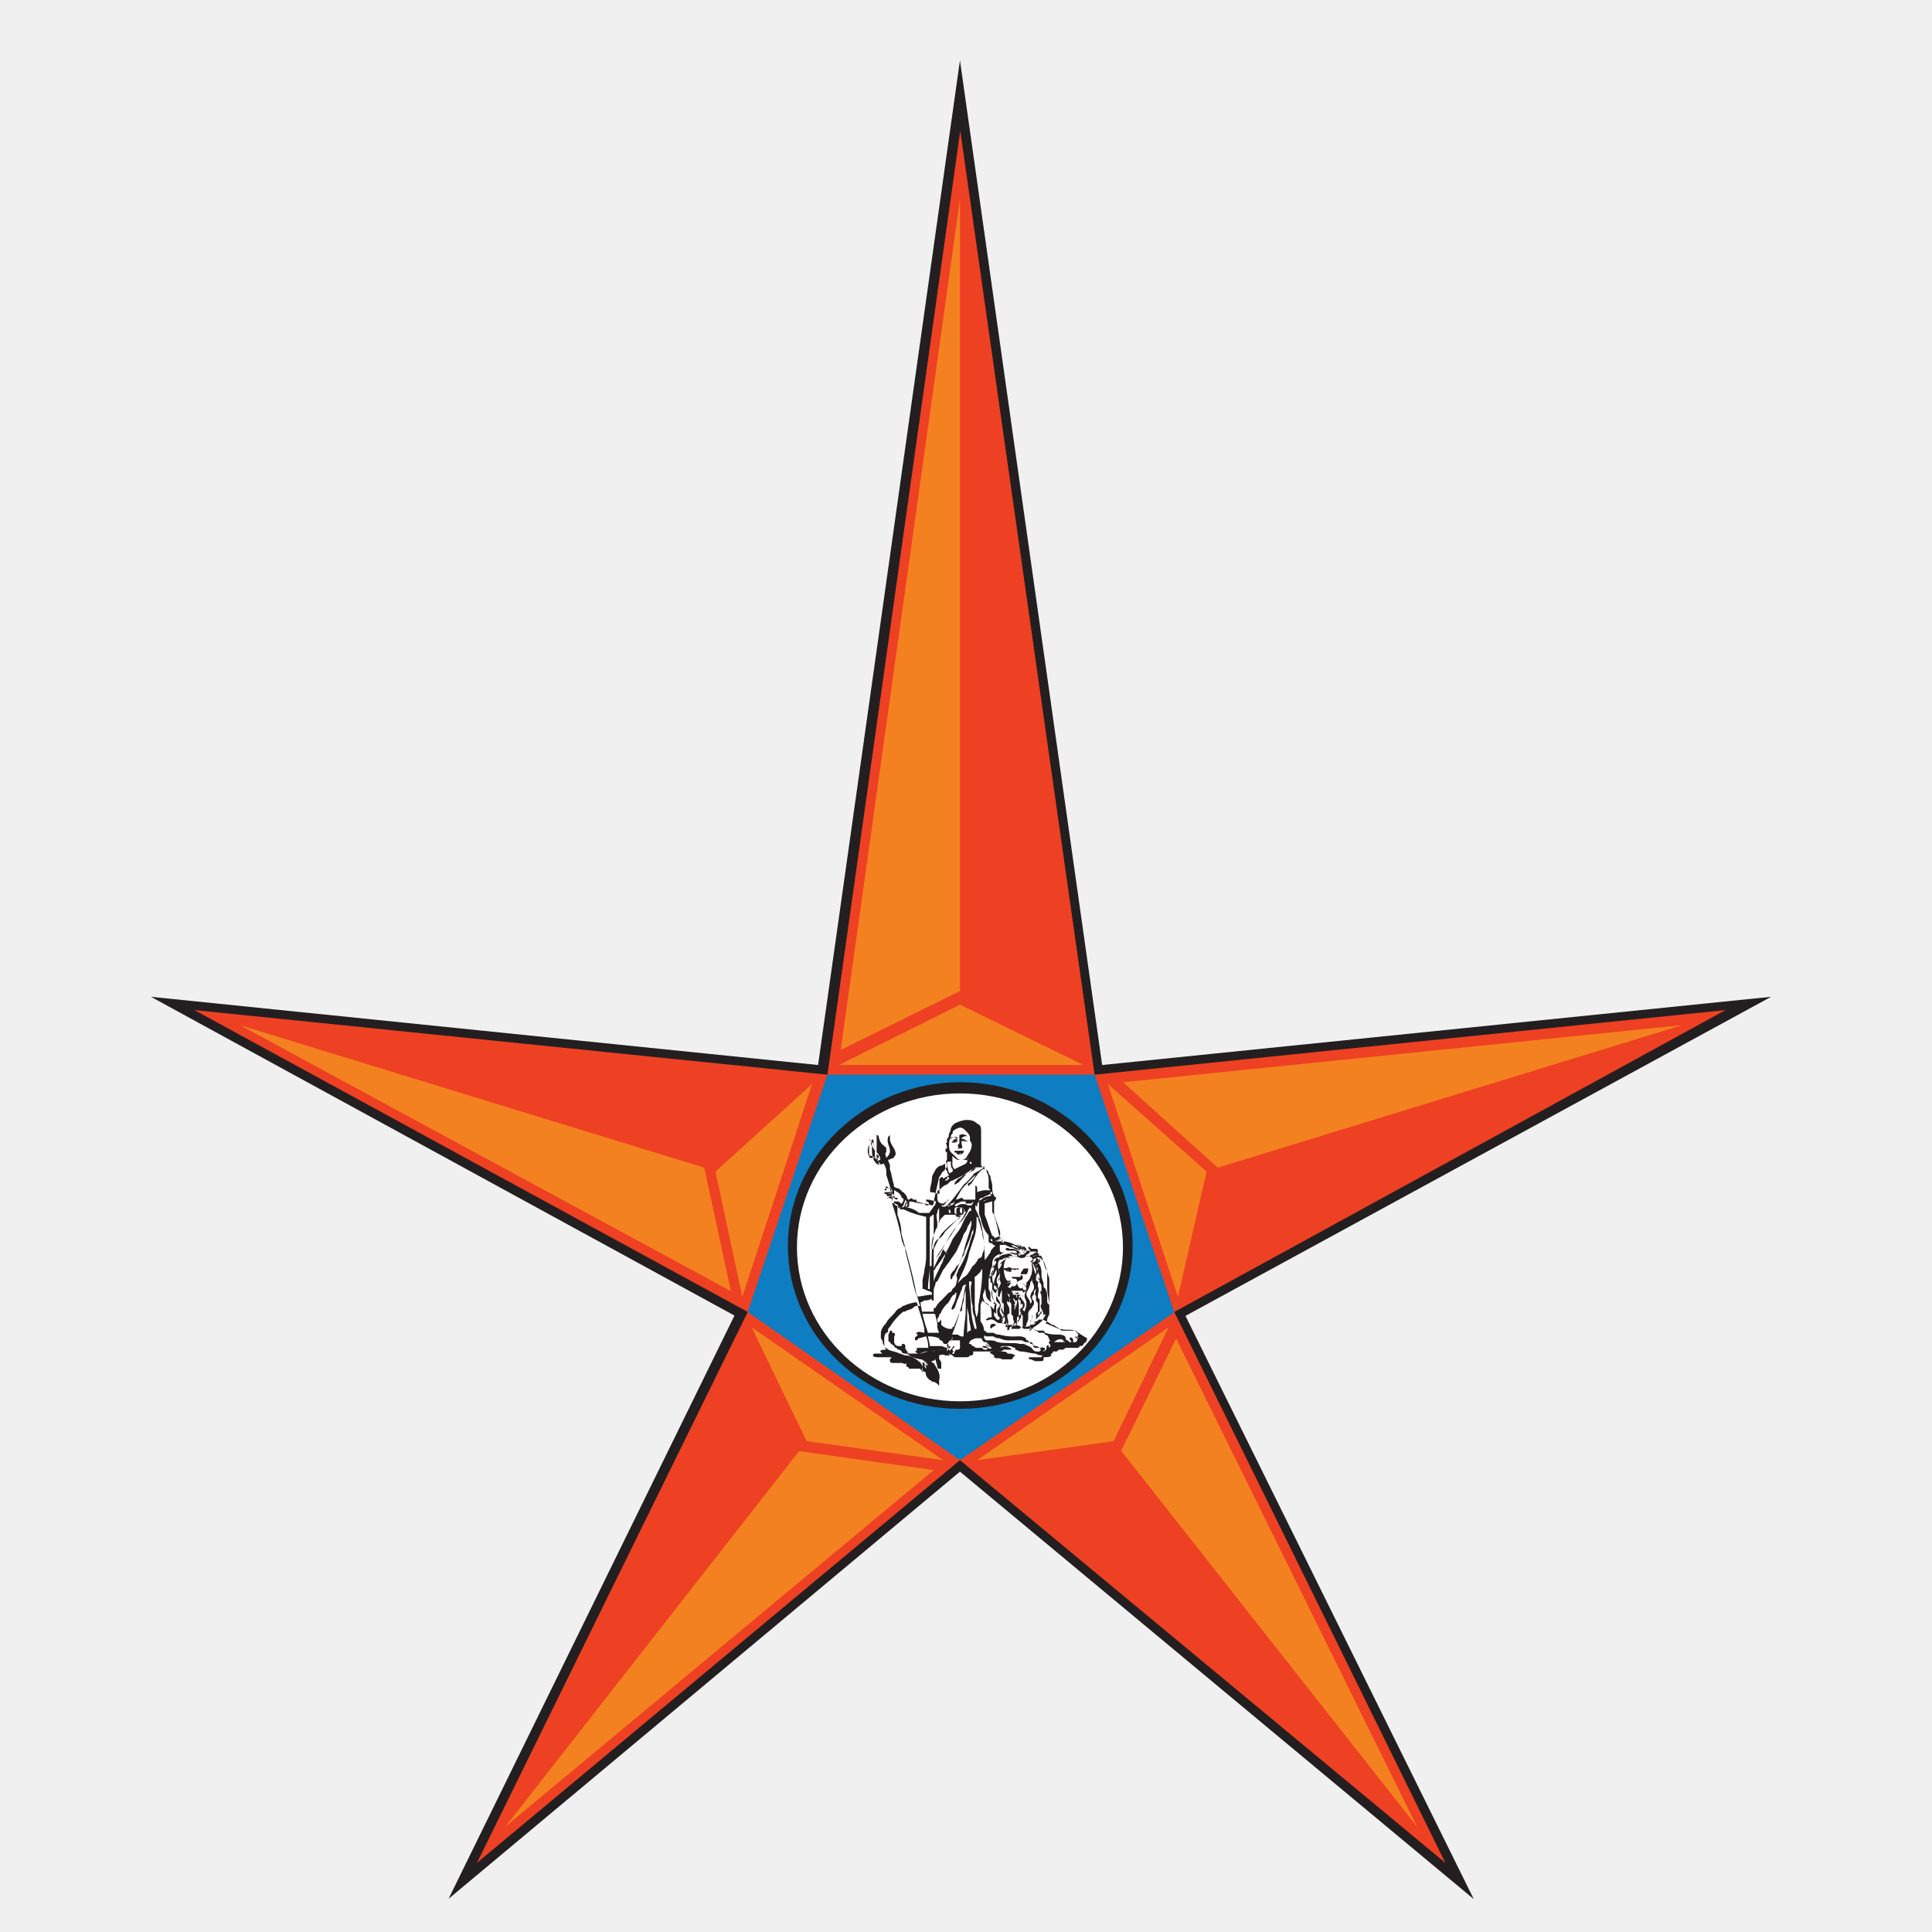
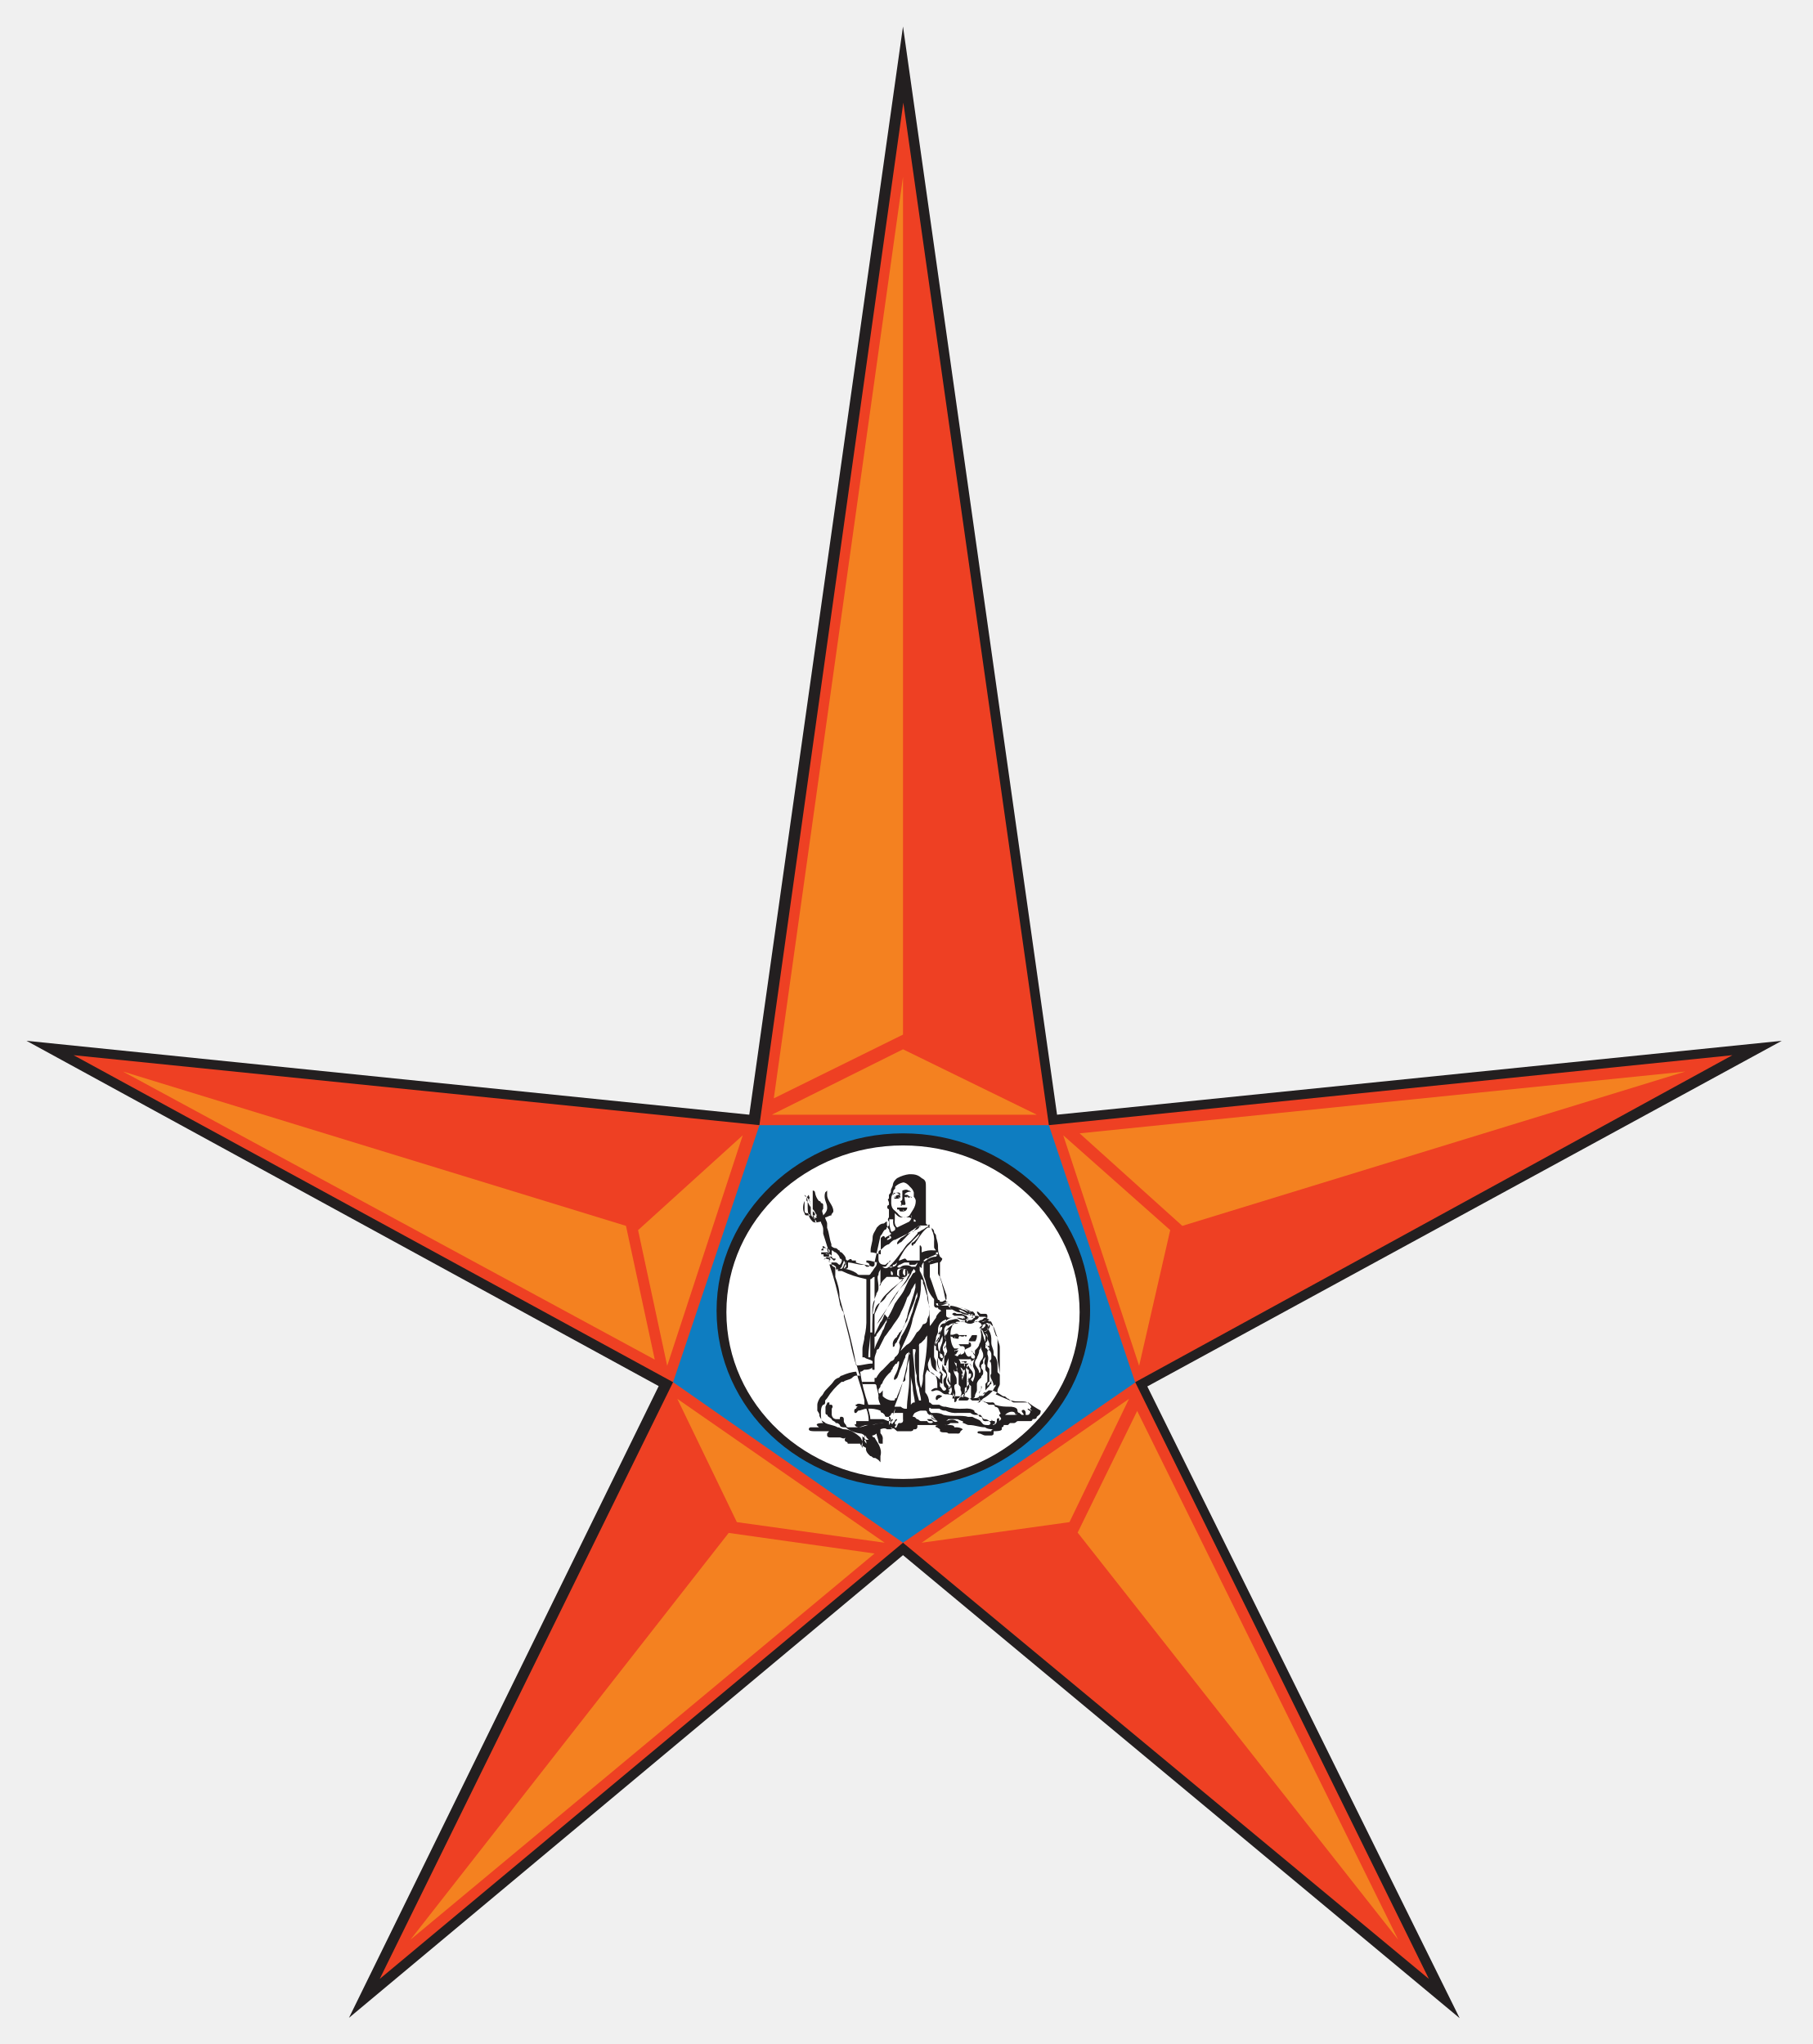
- <svg xmlns="http://www.w3.org/2000/svg" fill="none" viewBox="0 0 64 64">
+ <svg xmlns="http://www.w3.org/2000/svg" fill="none" viewBox="4.19 1.19 55.41 62.51">
  <path fill="#231f20" fill-rule="evenodd" d="M31.8 48.75 14.86 62.9l9.47-19.32L5 33.02l22.1 2.26L31.8 2l4.71 33.28 22.16-2.26-19.4 10.57 9.55 19.32z" clip-rule="evenodd" style="fill:#231f20;fill:color(display-p3 .137 .122 .126);fill-opacity:1" />
  <path fill="#ee4023" fill-rule="evenodd" d="m31.8 48.37-16 13.34 8.97-18.25-18.33-10 20.97 2.14 4.4-31.27 4.45 31.27 20.9-2.14-18.26 10 8.98 18.25z" clip-rule="evenodd" style="fill:#ee4023;fill:color(display-p3 .933 .251 .137);fill-opacity:1" />
  <path fill="#0e7dc1" fill-rule="evenodd" d="M36.26 35.6h-8.85l-2.64 7.86 7.03 4.91 7.1-4.9z" clip-rule="evenodd" style="fill:#0e7dc1;fill:color(display-p3 .055 .49 .757);fill-opacity:1" />
  <path fill="#231f20" fill-rule="evenodd" d="M31.8 46.67c-3.13 0-5.7-2.39-5.7-5.4 0-2.97 2.57-5.42 5.7-5.42s5.72 2.4 5.72 5.41-2.58 5.41-5.72 5.41" clip-rule="evenodd" style="fill:#231f20;fill:color(display-p3 .137 .122 .126);fill-opacity:1" />
  <path fill="#fff" fill-rule="evenodd" d="M31.8 46.42c-2.95 0-5.4-2.26-5.4-5.1s2.45-5.1 5.4-5.1 5.4 2.27 5.4 5.1c0 2.77-2.38 5.1-5.4 5.1" clip-rule="evenodd" style="fill:#fff;fill-opacity:1" />
  <path fill="#231f20" fill-rule="evenodd" d="M31.93 38.12h-.31v.06h.06s0 .06.06.06h.06q.12-.01.13-.12 0 .09 0 0 .09 0 0 0m-.13.06c.07.06 0 .06 0 0m0 1.82q-.1-.02-.12.07v.12q.02.08.12.06c.07 0 .13-.06.13-.06q.08-.18-.13-.19m.07.2q-.1 0 0 0-.09-.02-.07-.13c0-.07.07-.07.07-.07zm1.82 1.82h-.19c.06.06.19.06.19 0 0 .06.06.06.06 0zm.37 0h-.12s-.06 0-.06.06c0 0-.07.06-.07.13h.2q.06-.1.05-.2m-.18.12q0-.09 0 0 .09-.09 0 0m-.38-.12c-.06-.07-.13 0-.19 0h-.06q-.02.07.06.06c0 .06.13.06.19.06v-.06c.06 0 0-.06 0-.06m-.13.06q.1 0 0 0c.07.06 0 .06 0 0m.26.75c0 .07-.07 0 0 0q.1.1.12 0zm-.76 1.14q.01.02.13-.07c-.07-.06-.2-.06-.2.07 0 .06.07.06.07 0m.32.81h-.26c-.06 0-.18 0-.12.07q.01-.02.12.06v.06c.07.07.2 0 .26.07h.25q.1.02.12-.07l.07-.06q-.09-.07-.26-.06c0-.07-.12-.07-.18-.07m2.44-.69h-.44c-.06 0-.06-.06-.12-.06l-.44-.19c.06-.06.06-.06.06-.12 0-.07.07-.13.07-.2V42.4c0-.12-.07-.18-.07-.31-.06-.13-.06-.19-.12-.32l-.07-.06-.06-.06v-.06c0-.07-.06-.07-.06-.07l-.06-.06h-.19c-.07-.06-.13 0-.2-.06h-.05q-.2.02-.32-.07c-.12 0-.19-.06-.31-.12 0-.06-.06-.06-.06-.06V41h-.07c-.06-.19-.06-.31-.12-.5 0-.07-.07-.2-.07-.26v-.44s.07-.06.07-.12l-.07-.06c-.06-.13-.06-.2-.06-.32s-.06-.25-.06-.31c0-.07-.06-.07-.06-.13s-.07-.13-.13-.13c0 0 0-.06-.06-.06l-.06-.06v-1.13c0-.13 0-.2-.13-.26-.13-.12-.25-.12-.38-.12q-.18.02-.37.12-.12.1-.13.2c0 .06-.06.12-.06.18s0 .06-.06.13v.12c-.07 0 0 .07 0 .13v.06c-.07 0-.07.13 0 .13v.25s-.07.06 0 .13v.12l-.07.06s0 .07-.06.07c-.06.06-.06.12-.13.19l-.18.81q.02.12-.07.13c-.12-.06-.31-.06-.5-.13v-.06h-.12q-.02-.09-.13 0s-.06 0-.06-.06-.07-.13-.13-.19c0 0-.06 0-.06-.06-.06 0-.06-.07-.13-.07-.06 0-.12-.06-.12-.06v-.06c-.07-.2-.06-.32-.13-.5v-.13c0-.06-.06-.13-.06-.19.06 0 .12-.06.19-.06 0-.07.06-.07.06-.13 0-.19-.19-.31-.19-.5v-.13l-.06.06c-.06.2.06.32.06.45q.01.09-.06.18l-.06.07c0-.07-.07-.13 0-.2v-.12s0-.06-.07-.06c0 0 0-.06-.06-.06a.5.5 0 0 1-.12-.26s0-.06-.07-.06v.57c.07.06.07.12.13.19 0 0-.06 0 0 .06-.13.06-.19-.06-.19-.13v-.25a.5.5 0 0 0-.13-.25l-.06-.06s0 .06.06.06c.07.13 0 .38.07.57q.02.09.12.19c.07.06.2 0 .25 0 0 .06.07.12.07.25v.12l.18.57v.25q-.02.08.07.06c0 .07 0 .07.06.13 0 0 .06 0 .06.06v.25c.07.2.13.38.13.63.19.7.38 1.33.5 2.02.06.12.06.25.13.37h-.13c-.06 0-.12.07-.12.07-.07.06-.2.06-.26.12h-.06a2 2 0 0 0-.44.5l-.06.07v.06s0 .07-.06.07c-.07.06-.07.18-.07.25 0 .12 0 .25.07.31-.07 0-.2 0-.2.06l.07.07h-.25s-.06 0-.06.06.12.06.19.06h.43l-.06.07v.06q.01.07.13.06h.25c.06 0 .12.07.19 0 0 0-.07.07 0 .13 0 0 .06 0 .06.06h.38s0 .06.06.06l.12.07q-.02.09.07.19l.06.06c.06 0 .06.06.13.06q.01-.02.12.06l.06.07v-.19c.07-.25-.12-.44-.18-.57 0 0-.07 0-.07-.06.07 0 .13-.06.13-.06 0 .06.06.19.06.25 0 0 0 .06.06.06h.07v-.12q.02-.1-.07-.2v-.12s.13-.06.2 0h.12c.06 0 .06-.06.12 0l.07.06h.37q.12.01.13-.06.1.02.12-.06v-.07h.82q.1.02.19-.06h.25s0-.06-.06-.06q-.12-.09-.32 0l.07-.06h.25c.06 0 .12.06.19.06v.06c.06 0 .12.06.18.06.2 0 .32.07.5.07.07.06.2.06.26.06 0 0-.07 0-.07.06h-.37c-.07 0-.07.07 0 .07.06 0 .12.06.19.06h.18s.07 0 .07-.06v-.07c.06 0 .25 0 .25-.06v-.06c.06 0 .06-.07.06-.07h.13l.06-.06h.12c.07 0 .07-.06.13-.06h.38s.06 0 .06-.06c.06 0 .13 0 .13-.07.06-.06.12-.06.12-.19q-.28-.16-.38-.25m-6.65-5.72h-.13s-.06 0-.06-.07c-.06-.06-.06-.25 0-.37v.31q.01.08.13.06c0 .07 0 0 .06.07q0-.1 0 0m0-.25c-.06-.07-.06-.13-.13-.2q-.02-.09.07-.18c0 .06.06.12 0 .12q.08.18.06.26m.06.12c.07.06.07.06.07.13h-.07zm.07.32q.02-.1-.07-.2c0 .07 0 .07.07.13.06.07.06.13 0 .07q0 .09 0 0m.06-.32s.06 0 .06-.06c0 0 0 .06-.06.06m5.46 5.35c-.06.06-.06.13-.13.19a1 1 0 0 1-.25.19l-.06.06-.06.06h-.07s.07 0 .07-.06v-.06c0-.07.06-.07.12-.13 0 0 0-.06.07-.06v-.06l.06-.07.06-.06s0-.06.06-.06v-.32c-.06.06 0 .13 0 .2q-.02.08-.12.18v-.06c0-.07.06-.07.06-.07v-.63c.06 0 .06.13.06.2v.31c0 .06.07.12.07.25q.07-.09.06 0m-.82-.19v-.13q-.02-.08.07-.06v-.19s0-.12-.07-.12l-.06.06v.06s0 .07.06.07v.18c0 .13-.06.13 0 .13-.06.06 0 .06 0 .13.07.12-.06.19-.06.25 0 0-.06 0-.06.06s-.06.13-.13.06l.07-.06c.06 0 .06-.06.12-.12v-.51c0-.06-.06-.12 0-.19l.06-.06v-.06h-.12v.25c0 .06-.06.19-.06.25v-.25c0-.06.06-.06.06-.06v-.07c0-.06-.06-.06 0-.12h-.13s0-.07-.06-.13h.31q.09-.02.07.06.1-.02.12-.12c0 .06-.06.12-.06.25 0 .06.06.13.06.19v.06c0 .13-.06.2-.06.25l-.06-.06c0-.06.06-.06.06-.13q.02-.09-.06-.18v-.13s0-.06-.07-.06v.06c0 .06.07.13.07.13v.18c0 .07-.07.07-.07.13v.13l.07.06v.31q.02.09-.07.07c0 .06-.06.06-.06.06h-.25q.01-.11.13-.13.07-.07.06-.25c.19-.12.12-.19.12-.25m-.62.19q0 .09 0 0-.1.09 0 0-.09-.1-.07-.19c0-.06.07-.13 0-.25 0-.06-.06-.06-.06-.13q-.08-.09-.06-.19c0-.06.06-.12.06-.18v-.2s.06-.06.06-.12v.06c0 .07.07.13 0 .2 0 .06-.06.06-.06.12v.19q-.02.08.06.06c0 .06.07.13.07.19v.12c0 .07-.07.13 0 .2 0 .06.06.06.06.12a.2.2 0 0 1 0 .25c-.06 0-.06-.06-.06-.06.06 0 0-.13 0-.2m-.57-.88c.06.12 0 .25.13.38.06.06.12.06.18.12.07 0 0 .06 0 .13v.06l-.06-.06c-.06-.07-.12-.07-.19-.13q-.1-.07-.12-.25c0-.13.06-.13.06-.25m-.06.12v-.18zm-.19-2.89c0-.06.06-.13.06-.13v.39c0 .05.07.18.07.24q.07.31.25.5v.2q.02.08.12.06s0 .06.06.06c0 0 .07.06 0 .06l-.06.07s-.06.06-.06.12c-.06.07-.13.2-.19.25v.07c0-.7-.06-1.32-.31-1.76v-.13q.08.09.06 0m.19-.13q.17-.08.25-.06h-.13c-.06.06-.06.06-.12.06m1.13 1.77c.06 0 .06-.07.12-.07q-.02.09-.12.07.02.08-.06.06c-.07 0-.07 0-.13-.06-.06-.07-.19 0-.25 0q-.1.02-.19.12.08-.18.25-.19h.13q.17.09.25.07m-.06-.07c.12 0 .06.07 0 0m.69.2v.05l-.07.07h-.12q.09-.12.19-.13m0 0q0-.1 0 0c.06-.07.12 0 .12 0 .06.12-.06.18-.12.24h-.07c.07 0 .13-.06.13-.06.06-.13 0-.19-.06-.19m.18.94v.12c0 .06-.06.06-.06.13v.19l-.06-.07v-.06c0-.06.06-.19 0-.31v-.07c0-.06.06-.06.06-.12q.02-.09-.06-.07l-.06-.06c0-.06.06-.06.06-.12q.01-.1-.06-.2.08.02.06.13c0 .07.06.13.06.2v.18s.06.06.06.13m-.31-.76c.06 0 .06.13.13.19v.19q-.01.1.06.12l.06.07q.02.08-.06.06s0-.06-.06-.06v-.19c-.07-.13-.07-.25-.13-.38m-.06 1.13c.06.07.06.2 0 .2 0-.13-.13-.2-.13-.32 0 0 0-.07.06-.13 0-.06.07-.12.07-.25 0 0 .06-.06.06-.13v.07c0 .06.06.12.06.19q.02.09-.06.18s-.06.07-.06.2m.06-1q.01.2-.06.31c0 .06-.07.13-.13.19v.06c-.06 0-.06 0-.12-.06q.02.07.12.06v.07l-.06-.07c0 .07.06.07.06.13 0 0 0 .06-.06.06q-.08-.02-.06-.12s0 .06-.07.06c-.06 0-.12-.13-.12-.19s.12-.06.19-.13v-.06s0-.06-.07-.06v.06h-.31l.06.06q.12-.02.13.07v.06q-.01.11-.13.13v-.07s0 .07-.06.07q-.01.09-.13 0c.07 0 .07-.07.13-.13h-.06c-.07 0-.07.06-.07 0 .07 0 .13-.06.13-.06h-.13q-.1-.1-.12-.38c0-.13 0-.19.06-.32q-.01-.08.06-.06l.07-.06h.19c.06 0 .12.06.18.06q.1.02.2-.06.08-.02.18.06s0 .06.06.06c-.12.13-.06.2-.06.26m-1.07.19v.12c0 .06-.06.06-.06.13v.12a.2.2 0 0 1 0-.25c-.06.06 0 0 .06-.12q-.07-.12-.06-.32c0-.06.06-.13.06-.13h.07a.3.3 0 0 1 .31-.06h-.13a1 1 0 0 0-.25.2v.12q-.09.09 0 .19m-.31.06q.1-.08.12-.25c0 .19-.12.25-.12.37q-.09-.02 0-.12m.12-.44s.07-.07.07 0c0 .06-.07.12-.07.19h-.06q.08-.1.06-.2m-.06.5c0-.06.06-.06.06-.06 0-.06.07-.13.07-.2.06.2-.07.32-.07.45q-.02.11.07.13c0 .06.06.06 0 .12q-.09-.02-.07-.12v-.07c-.06-.06-.06-.19-.06-.25m.32-.44c0 .06-.07.13-.07.19v-.06q-.02-.12.07-.13m-.07-.31v.06l-.06.06q-.11.01-.13.13v.19q.02.1-.06.12c0 .07-.06.07-.06.13v.25s.06 0 .06.06v.32c0 .12.06.19.06.25v.06q-.1-.02-.12-.12v-.2c0-.06-.06-.12-.06-.18v-.25c0-.13.06-.25.06-.32 0-.06.06-.12.06-.19q-.02-.28.25-.37-.09 0 0 0M33 43.46v-.19c.06-.06-.07-.12-.07-.18a.4.4 0 0 1-.06-.38c.06.06.06.12.13.12v.26l.06.06.06.06c0 .06 0 .06-.06.13-.06.06 0 .25 0 .25l.06.06c0 .07-.06.07-.06.07-.06 0-.06-.07-.13-.13v-.13q.09.1.07 0m.25.07v-.26q.02-.1-.06-.12c0-.06-.07-.13-.07-.19 0-.13.07-.19.07-.25v-.13.76c0 .06.06.12.06.19 0 .06-.06.12-.06.19.12-.13.06-.13.06-.2m.06.25c.06.06.06.06.06.19h-.06c0-.07.06-.13 0-.2m.06-.13q-.02-.1.07-.12v-.13c0-.13-.13-.19-.07-.31v.06h.07c.06-.13-.07-.19-.07-.32 0 0 0 .07.07.07v.19c0 .06.06.12.06.12v.32c0 .06.06.06.06.12v.07c.07.12 0 .18-.06.25 0 0-.06 0-.06.06 0 0 0 .06-.07.06v-.12c.07-.2 0-.25 0-.32m.26-.31s-.07.06 0 .06c-.07-.06 0-.13 0-.19s-.07-.12-.07-.19l.07.07v.12s-.07 0 0 .13m.37.56c0-.06.06-.12.06-.18v-.2q.02-.09.13-.18c0-.07.06-.07.06-.13v-.06c0-.06-.06-.06-.06-.13v-.06l.06-.06v-.07q-.02-.02.07-.12c0 .06-.07.19 0 .25v.13c0 .06.06.06.06.12v.25l-.06.07v.19q.02.09-.07.18h-.12v-.06c0-.06.12-.19.06-.25v.13l-.06.06v.12c0 .07-.13.07-.2.07 0 0 .07 0 .07-.07m.38-2.32c.06 0 .06 0 .12.06.07.12.07.25.13.38 0 0 0 .06.06.06v.63c0 .19.07.38.07.56v.07-.07c0-.06-.07-.06-.07-.12V43c0-.12 0-.19-.06-.31l-.06-.06v-.07c0-.12-.07-.19-.07-.31v-.13a.5.5 0 0 0-.12-.31s.06-.07.06-.13v-.12c.06.06 0 .06-.06 0q-.01-.01-.13.06h-.06c.06 0 .13-.06.19-.06m-.32-.26c.07 0 .07.07.13.07h.13c.06 0 .06.06.06.06v.06h-.06c-.07 0-.07.07-.13.07s-.06.06-.13.06h-.12s.06 0 .06-.06q.11-.02.13-.13s-.07-.06-.07-.13m-.25 0h.13l.06.07v.12c-.06 0-.06.07-.12.07h-.07l-.06.06v-.06l.06-.07q.12.01.13-.06l-.06-.06zc.07.07.07 0 0 0m-.56-.18a1 1 0 0 1 .38.12c.06 0 .12.06.18.06h.07c-.13-.06-.2-.12-.38-.12h.06c.13 0 .25.12.32.19 0 0 .06 0 .06.06h-.06c-.13-.06-.25-.19-.38-.19l.06.06c.07 0 .13.07.25.07 0 0 .07 0 .07.06 0 0 .06 0 .06.06h-.13c-.06 0-.06-.06-.06-.06-.06 0-.12-.06-.19-.06h-.12s-.07-.07-.13 0c0 .06 0 0 .06.06h.2q.1-.01.12.06c0 .07-.13 0-.19 0h-.25q-.11.01-.13-.06v-.19h.19c-.12-.06-.06-.06-.06-.12m-.06-.07q.09 0 0 0c.06.07 0 .07 0 .07h-.32s-.06 0-.06-.07zm0-.06v.06c-.07 0-.2.07-.26.07q-.07.02-.06-.07.2.02.32-.06m-.26-.76.2.57v.13L33 41h-.07s0-.06-.06-.06c-.06-.13-.19-.57-.25-.7v-.38c.06 0 .19-.06.25-.06v.32c0 .06.06.12.06.12m-.06-.69-.06.07a.5.5 0 0 0-.31.12s-.07.06-.07 0l.07-.06h.06c.06-.06.12-.06.25-.13 0 .07.06 0 .06 0m0 0h-.06v-.06h.06zm-.19-.75q.09.18.07.38v.12c0 .06 0 .06.06.13h-.06q-.19-.02-.38.06v-.13c0-.06-.06-.12-.06-.06v.44h-.38l-.06-.06c-.07 0-.13.06-.2.06q.02-.07.13-.25a1 1 0 0 1 .2-.25l.12-.13.12-.12.07-.07q-.02.1-.13.2l-.06.06s-.06 0-.06.06.06.06.06 0c.06 0 .06-.06.12-.13.07-.12.2-.31.32-.38.12 0 .12 0 .12.07m-1.82 3.14h-.06v-1.63c.06 0 .06-.07.13-.07V41c-.07.25-.07.63-.07.94m-.06.13v.63h-.06c0-.25.06-.5.06-.76zm.25-1.51s0-.06.06-.06q.02-.1.13-.2l.06-.06h.32s.06 0 .06.07h.12c0 .06-.06.06-.12.12l-.13.13-.25.25a.5.5 0 0 1-.25.25q-.1.09-.12.25s0 .07-.07.07c0-.13 0-.32.07-.44 0-.07.06-.13.06-.2q.07-.08.06-.18m0-.38q0-.09 0 0c0-.12.06-.12.06-.19v.44c0 .07-.06.07-.06.13 0-.19-.06-.32 0-.38m1.07-.31c.06 0 .06 0 .12-.07 0 .07-.06.13-.06.13h-.12c-.07-.06-.26-.06-.32 0 0 0-.06.06-.12 0l.06-.06c.06 0 .12-.07.19-.07h.12q-.02.09.07.07zq-.09 0 0 0m-.75 1.63c-.07 0-.07.07-.07.13-.06.06-.06.19-.12.25-.07.19-.2.38-.25.57v-1.07l.18-.38c.07-.13.13-.19.26-.31.12-.13.25-.2.37-.32l.19-.19.06-.06v.06c-.06.06-.06.13-.12.2-.07.12-.2.24-.25.37-.07.06-.07.12-.13.19l-.38.56c-.06.07-.06.13-.12.2l.06-.07c.19-.25.32-.57.5-.82q.12-.18.32-.38.09-.11.19-.31c0-.06.06-.06.06-.13l.06.07s0 .06-.06.06c-.06.06-.06.12-.13.19l-.12.25c-.07.19-.2.31-.32.5a4 4 0 0 1-.56.94s0 .07-.06.07v-.06l.18-.38c.07-.06.07-.13.13-.25.13.19.19.12.13.12m.25-1.32v-.12q.01-.09.12-.07c.06 0 .19 0 .19.07 0 .06 0 .18-.06.18 0 .07-.2 0-.25-.06m-.13-.25s-.06.06-.12 0zv-.06c.06 0 .06 0 .13-.07q-.02.12-.13.13m0 .25q-.07.02-.06-.06v-.06q.07.02.06.12m-.56 2.9v.37h-.38q-.02.09.06.07h.32c.06 0 .06.06.06.06 0 .06.06.19.06.31q-.02.09.06.26h-.37a5 5 0 0 1-.25-1.01c.06 0 .12-.06.12-.06.06 0 .19 0 .25-.07q-.02.09.07.07m.12.63c0-.07.06-.07.06-.13s.07-.06.07-.13a1 1 0 0 1 .25-.31c0-.06.06-.06.06-.13.06-.06.06-.12.13-.12 0 0 0-.07.06-.07v.07a1 1 0 0 1-.13.37s-.06.13 0 .13l.07-.06c.06-.13.06-.2.12-.32s.06-.19.13-.31c0-.06 0-.06.06-.13 0 0 .06 0 .06-.06v.19c0 .12-.06.19-.06.31 0 .13-.06.2-.06.32q.02.1-.07.12c-.06.13-.12.32-.18.44 0 0 0 .07-.07.07q.02.07-.06.06h-.06a.5.5 0 0 1-.25-.13v-.18c-.13.18-.13.06-.13 0m.63-1.2q-.01.1-.13.19-.02.1-.12.12l-.25.26q-.1.07-.2.25h-.05v-.57c0-.12.06-.19.06-.25 0 0 0-.06.06-.06l.19-.38c.06-.06.13-.19.19-.25.12-.2.25-.32.31-.5q.1-.18.19-.45a.5.5 0 0 0 .13-.25c.06-.06.06-.12.12-.19v.13c-.06.31-.19.57-.25.88 0 .06-.06.13-.06.19s-.07.12-.07.19c0 0 0 .06-.06.06 0 0 0 .06-.06.06 0 .07-.06.07-.06.13l-.07.06q-.08.1-.06.2v.05c.06 0 .06-.06.06-.06 0-.06.07-.06.07-.12.12-.2.18-.45.31-.63.06-.26.19-.44.25-.7 0-.06.06-.12.06-.18v-.07.2c0 .05-.06.12-.06.18-.06.13-.06.25-.12.38q-.12.39-.32.69c0 .06-.06.13-.06.19.06.12 0 .19 0 .25m.63-2.4v-.05zm0-1.44c-.07.06-.13.06-.2.13-.12.06-.24.19-.37.25l-.06.06c-.06.07-.06.07-.06.13.06 0 .06-.06.12-.06l.25-.26c.07-.06.13-.06.2-.12.05 0 .12-.07.12-.13.06.06 0 .06 0 0h.19c.06 0 .12-.06.12 0-.06 0-.06.06-.12.06-.07.07-.13.07-.2.13 0 0-.06 0-.06.06l-.18.2-.13.12c-.06.06-.13.19-.19.25q-.19.27-.37.44-.1.09-.2 0h.07c.06 0 .06-.06.13-.13l.06-.06c-.06 0-.06.06-.06.06-.07 0-.07.07-.13.07q-.2 0-.19-.2v-.18c0-.06.06-.06.13-.13q.09-.1.19-.12l.06-.06q.1-.09.12-.07l.38-.19c.06 0 .13-.06.19-.06.12-.19.19-.19.19-.19m-.25-.31v-.13.19c0 .06-.07.13-.07.13l-.37.18q-.09-.07-.07-.25v-.19l.07.07q.09.08.18.06h.2c.07.06.07 0 .07-.06m.06.19v-.07s.06 0 .06.07zm-.63-.89c0-.06 0-.06.06-.12v-.06a.5.5 0 0 1 .25-.13q.1.01.2.13.1.09.12.18v.13s.06.06.06.13c0 .19-.12.31-.19.44q-.09.08-.19.06-.09-.01-.18-.13l-.13-.12q-.07-.08-.06-.25c0-.13 0-.13.06-.26m0 .82q-.02.19.06.25v.07s-.06.06-.12.06q-.07-.19-.06-.38zm-.12.5s.06 0 .06.07c0 0-.06.06-.13.06 0 0 0-.06.07-.06zm-.57.45c0-.13.06-.25.06-.38s.07-.19.13-.32l.06-.06s.06-.06.13-.06c.06 0 .06-.06.12-.06q-.02.16.07.25c0 .06 0 .06.06.12-.06.07-.13.07-.19.13 0 0 0-.06-.06-.06l-.07.06v.5c-.06 0-.18-.06-.31-.06zm-.06.31c.12 0 .25.06.31.06-.12 0-.19-.06-.31-.06m-.63.19v-.13c.13 0 .31.07.44.07h.06l.06.06h.07c.06-.06 0-.13-.07-.13v-.06h.07c.06 0 .19.06.25.06 0 .13-.06.13-.13.26-.06.06-.06.12-.12.12h-.25c-.07 0-.07 0-.13-.06q-.18-.11-.38-.13.12.02.13-.06m-.06-.19v.06s-.07 0 0 .07v.06l-.07.06c0-.06.07-.12.07-.25m-.07 0q0-.09 0 0c.07.06 0 .13 0 .13 0 .06-.06.12-.06.12h-.06l.06-.06c0-.06.06-.13.06-.19m-.62-.44c.06.06.12.06.12.13h-.12c0-.07-.07-.13 0-.13m.18.19s-.06 0-.06-.06h-.19c0-.13.32-.07.25.06m-.25 0q.1 0 0 0h.2s.05 0 .05.06h-.06c-.06 0-.06-.06-.12 0h-.07zm.07.06c.06-.06.12 0 .18 0 0 0 .07 0 .07.07h-.2q-.06.02-.05-.07m.06.13c-.06.06-.06 0 0 0 0-.06.12-.06.12 0s-.06 0-.12 0m.12.06c.07-.06 0-.06 0-.12l.07.06.06.06s.06 0 .06-.06h-.06q-.07-.01-.06-.13v-.12c.06 0 .06.06.12.06q.12.1.13.19s.06 0 .06.06-.06.13-.06.13c-.06 0-.06-.07-.13-.07h-.19zm.63 2.46-.19-.76q.02-.1-.06-.19c0-.06-.06-.12-.06-.19q-.1-.54-.32-1.2.1-.02.2.07c0 .06 0 .13.06.06v.07h.12c.25.12.44.18.75.25v1.19q.01.3-.06.57c0 .13-.06.25-.06.38v.25h.06c.06.06.19.06.25.12v.07c-.19 0-.31.06-.5.06a7 7 0 0 1-.19-.75m.44 3.02q.07.01.06.12-.08-.1-.06-.12m.06-.45c-.06 0-.18.07-.25.07h-.31s-.06 0-.06-.07c0 0-.07-.06-.07-.12v-.06s0-.07-.06-.07q-.07-.02-.06.07h-.13q-.1-.02-.12-.13v-.19s.06-.06 0-.12h-.07v-.07h-.06l-.06.13v.19c0 .06.06.06.06.06 0 .06.06.06.13.13 0 .06.12.06.12.12.07 0 .07 0 .13.06 0 .07.12.07.12.07.07 0 .07 0 .13.06q.19.11.38.13c.06 0 .12.06.12.06l.06.06s-.06-.06-.06 0c0 0 0 .07.06.07h.07l-.07-.07s0-.06-.06-.06v.06s-.06 0-.06-.06v.38c-.06-.07 0-.13 0-.2l-.06-.12c-.13-.12-.32-.25-.5-.25-.07 0-.13-.06-.2-.06-.12-.07-.25-.07-.37-.13-.06-.06-.13-.06-.13-.12 0 0-.06-.07-.06-.13q.02-.01-.06-.13v-.18c0-.07.06-.2.12-.26.07-.06.07-.12.13-.18l.19-.2c.06-.06.06-.12.19-.18.06 0 .06-.07.12-.07.13-.06.32-.12.44-.12.06.25.19.57.25.88v.13c-.06 0-.19-.07-.25 0-.06 0 0 .06.06.06 0 0-.06 0-.06.06 0 0-.06 0-.06.06q-.01.09.06.07l.06-.07c.07 0 .2-.06.25-.06a1 1 0 0 1 .07.38h-.38v.06c0 .06-.06.06-.06 0q.01.11.12.13c.13 0 .25-.07.32-.07zm.2 0q.18-.07.37-.06h.06c-.12 0-.31 0-.44.06m.3-.18h-.37c0-.13-.06-.26-.06-.32q.18-.01.37.06s0 .07.07.07l.06.06s0 .06.06.06h.07s.06 0 .06.07c0 0-.06 0-.06.06-.07 0-.13-.06-.2-.06m.26.25c.12.06 0 .06 0 0m.37-.25q.02.1-.06.12h-.06c-.06 0-.06.2-.13.13 0-.07.07-.07.07-.07s-.07 0-.07-.06.07-.06.07-.12c0 0-.07 0-.07.06l-.06.06s0 .06-.06 0c0-.06.06-.06.06-.12-.06 0-.06.06-.06.06q.01.02-.06.12-.01-.1.06-.12c0-.06-.06.06-.06.06v.06-.12s.06 0 .06-.06h-.06v-.07l.06-.06s0-.06.06-.06h.31zm-.3-.13c0-.06.05-.13.05-.19q.02.1-.06.19.09 0 0 0m.5-1.82v.75c0 .32-.07.57-.07.88q-.1.02-.19-.06h-.19a7 7 0 0 0 .44-1.64c.07 0 0 .07 0 .07m-.07-.32-.13.13-.06.06c.13-.31.32-.63.38-1l.19-.57c.06-.2.06-.38.06-.63q.08.02.06.12c.07.13.07.26.13.38q-.01.1.06.32v.25c0 .06-.06.12-.06.19q-.01.1-.13.12-.09.19-.19.25c-.12.2-.18.32-.31.38m.38.82v-.76q-.02-.1.06-.12l.06-.06.07-.07c0-.06.06-.06.06-.12 0 .5-.06.81-.13 1.25q.01.2-.06.38c-.06-.19-.06-.31-.06-.5m.06.88h-.06q-.12-.37-.13-.76c0-.25-.06-.56-.06-.81h.06c.06 0 0 .12 0 .19 0 .18 0 .44.06.62q-.02.2.07.38c0 .13.06.25.06.38m-.31.13v-.95.06c0 .13.06.26.06.38 0 .13.06.32.06.44-.06 0-.06 0-.12.07q.09 0 0 0m.81.5c-.06-.06-.12-.06-.19-.13 0 .07.07.07.2.13-.07.06-.13 0-.13 0l-.07-.06h-.12q.02.07.12.06c.07 0 .07.06 0 .06q-.1.01-.12-.06h-.19c-.06 0-.06-.06-.13-.06-.06-.07-.06-.07-.12-.07 0-.06.06-.12.06-.12s.13-.07.19-.07h.13s.06 0 .06.07l.06.06q.11-.02.13.06h.06q-.11.02-.13-.06zm1.89-.19c0 .06.06.06.06.13l-.06.06v-.06s0-.07-.07 0v.06q-.01.1-.12.12c0-.06.06 0 .06-.06q.02-.08-.06-.06l-.07-.06s.07.06 0 .06h-.12q-.11.02-.13-.06s0-.07-.06-.07c0 0-.06 0-.06-.06l-.07-.06s-.06 0-.06-.07q-.11-.08-.31-.06-.28.02-.57-.06-.09.01-.19-.06h-.18c-.07 0-.07-.07-.13-.07a.5.5 0 0 0-.12-.31v-.51c0-.06.06-.18.06-.18l.06.06c.06 0 .13.06.13.06l.06.06c.06.07.06.26.06.32v.06q-.09-.02-.19.07c0 .06.13 0 .13 0q.09-.02.19.06s.06.06.12.06c.07 0 .2 0 .25.06h.26c.12 0 .25.07.3.13h.26c.06 0 .06 0 .13.06q.02-.02.12.07h.13s.06 0 .06.06q.11.01.13.12c.06.13.06.07 0 .13m.5 0h-.32c.13-.13.32-.13.32 0 .06 0 .06-.06 0 0m.44-.19.06.06c-.06 0-.06-.06-.13-.06 0 .06.13.06.07.13q-.02.08-.13.06v-.06c0-.07-.06-.13-.12-.07 0 .07.06.07.06.13h-.13.07l-.07-.06s-.06 0-.06-.07q0-.1-.19-.12c-.19 0-.31 0-.5-.06q-.01-.09-.13-.07c-.06 0-.18 0-.25-.06-.06 0-.06 0-.12-.06l.06-.07c.06-.06.19-.12.25-.18.19 0 .25.06.44.18.06 0 .06 0 .13.07.06 0 .06.06.12.06.19.06.38 0 .5.06.13.13.13.13.07.2v-.07zm-1.38.32c-.07 0-.07-.07-.13-.13h-.13q-.09.01-.18-.06h-.38q-.19.02-.38-.07-.09.01-.19-.06h-.25s-.06-.06-.06 0v.06l.06.07h.07q.2-.01.31.06c.25.06.57 0 .75.06h.13c.12.07.19.07.25.13s.06.12.19.12q.1.02.12-.06c-.06-.12-.18-.12-.18-.12m-2.58-6.55c.06.07.06 0 0 0h.13c.06 0 0-.12 0-.19v-.06s.12.06.19 0h.06-.06c-.07 0-.07-.06-.13-.06h-.06c0-.07.19-.13.19-.07 0 0 0-.06-.07-.06-.06-.06-.19 0-.19 0v.25s0 .07-.06.07c.06.12 0 .12 0 .12m.32-.25q.09 0 0 0c.06 0 0 .06 0 0q0 .09 0 0m-.07 0q0 .09 0 0c-.06.06-.06 0-.06 0zm-.44.06h.07c.12 0 .12-.06.12-.06q-.02-.1-.12-.12h-.07l-.06.06c.06 0 .06-.07.19-.07.06 0 .06.07.06.07h-.06q-.11.02-.13.12-.09-.09 0 0-.09 0 0 0m.13-.06c.06 0 0 .06 0 0q0 .09 0 0m-.06 0q0 .09 0 0c-.07.06-.07 0-.07 0z" clip-rule="evenodd" style="fill:#231f20;fill:color(display-p3 .137 .122 .126);fill-opacity:1" />
  <path fill="#f48120" fill-rule="evenodd" d="m31.8 6.6-3.95 28.18 3.95-1.95z" clip-rule="evenodd" style="fill:#f48120;fill:color(display-p3 .957 .506 .126);fill-opacity:1" />
  <path fill="#f48120" fill-rule="evenodd" d="M23.33 38.68 7.95 33.96l16.26 8.81z" clip-rule="evenodd" style="fill:#f48120;fill:color(display-p3 .957 .506 .126);fill-opacity:1" />
  <path fill="#f48120" fill-rule="evenodd" d="M55.72 33.96 37.2 35.85l3.14 2.83z" clip-rule="evenodd" style="fill:#f48120;fill:color(display-p3 .957 .506 .126);fill-opacity:1" />
  <path fill="#f48120" fill-rule="evenodd" d="m37.14 48.06 9.8 12.45-7.98-16.17z" clip-rule="evenodd" style="fill:#f48120;fill:color(display-p3 .957 .506 .126);fill-opacity:1" />
  <path fill="#f48120" fill-rule="evenodd" d="M16.74 60.51 30.93 48.7l-4.46-.63z" clip-rule="evenodd" style="fill:#f48120;fill:color(display-p3 .957 .506 .126);fill-opacity:1" />
  <path fill="#f48120" fill-rule="evenodd" d="m32.37 48.37 4.52-.63 1.82-3.77z" clip-rule="evenodd" style="fill:#f48120;fill:color(display-p3 .957 .506 .126);fill-opacity:1" />
  <path fill="#f48120" fill-rule="evenodd" d="m24.9 43.97 1.82 3.77 4.52.63z" clip-rule="evenodd" style="fill:#f48120;fill:color(display-p3 .957 .506 .126);fill-opacity:1" />
  <path fill="#f48120" fill-rule="evenodd" d="m26.9 35.91-3.2 2.9.89 4.15z" clip-rule="evenodd" style="fill:#f48120;fill:color(display-p3 .957 .506 .126);fill-opacity:1" />
  <path fill="#f48120" fill-rule="evenodd" d="m36.7 35.91 3.27 2.9-.95 4.15z" clip-rule="evenodd" style="fill:#f48120;fill:color(display-p3 .957 .506 .126);fill-opacity:1" />
  <path fill="#f48120" fill-rule="evenodd" d="m35.89 35.28-4.09-2-4.01 2z" clip-rule="evenodd" style="fill:#f48120;fill:color(display-p3 .957 .506 .126);fill-opacity:1" />
</svg>
